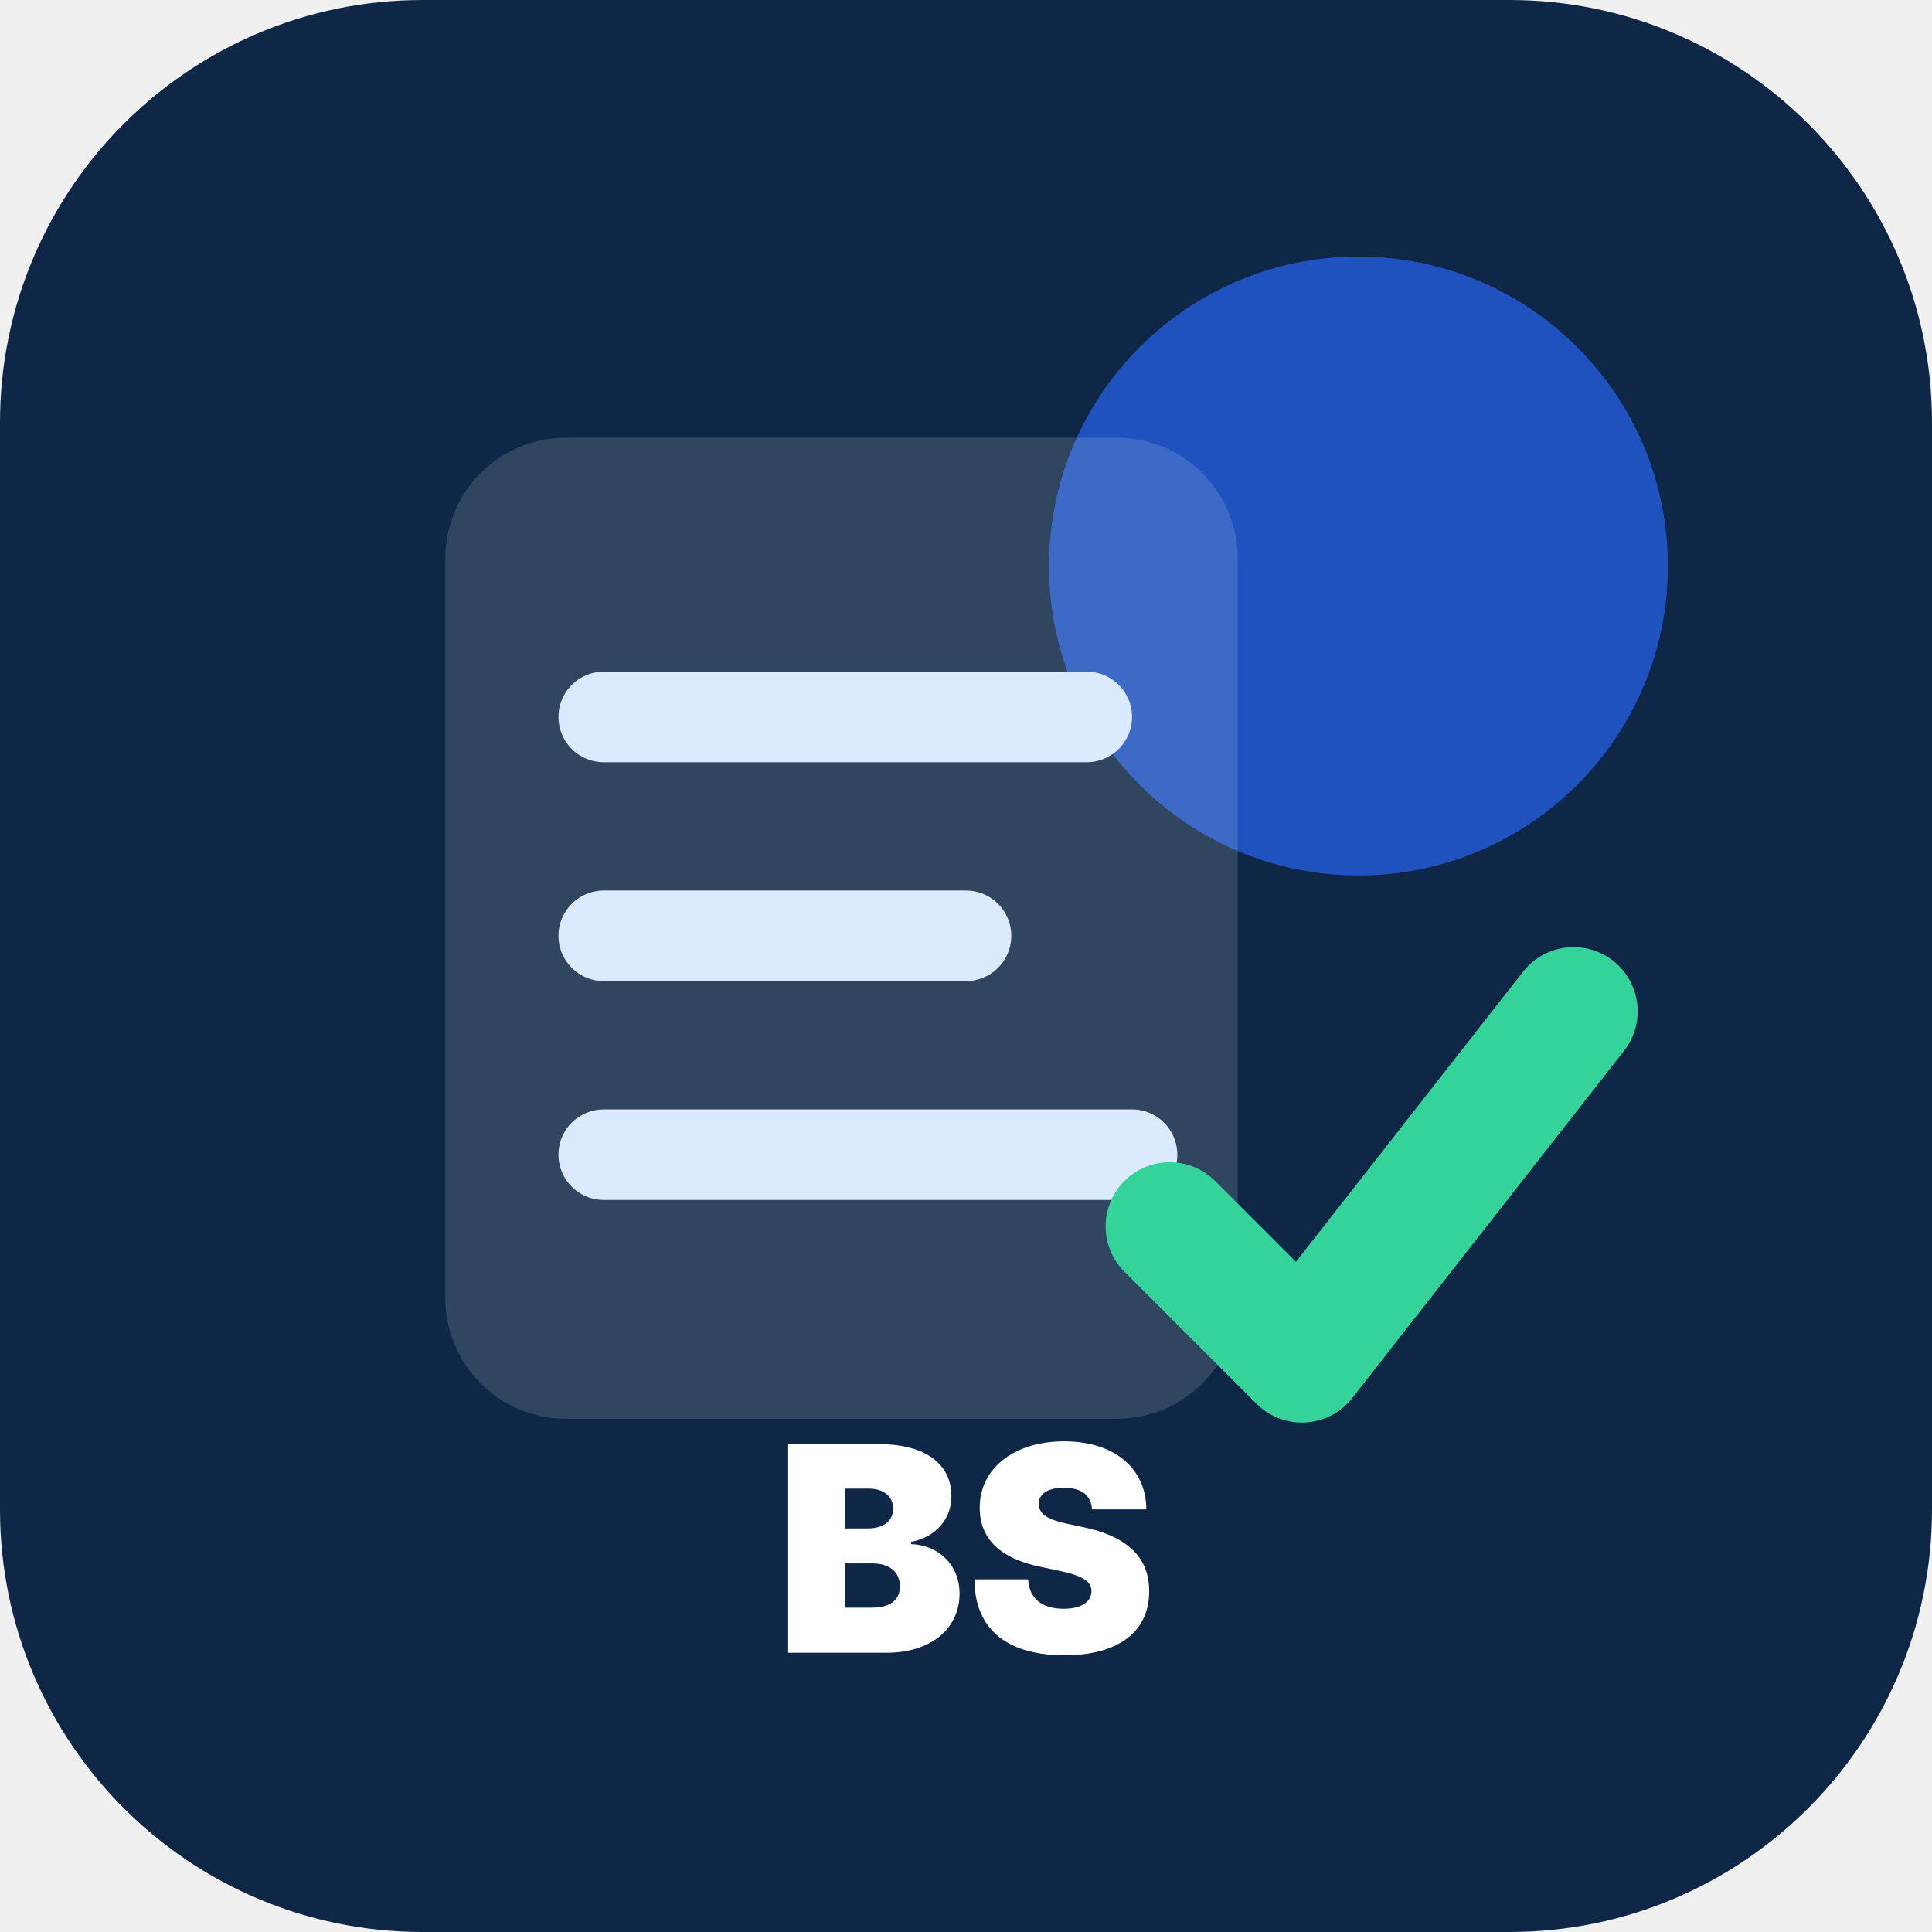
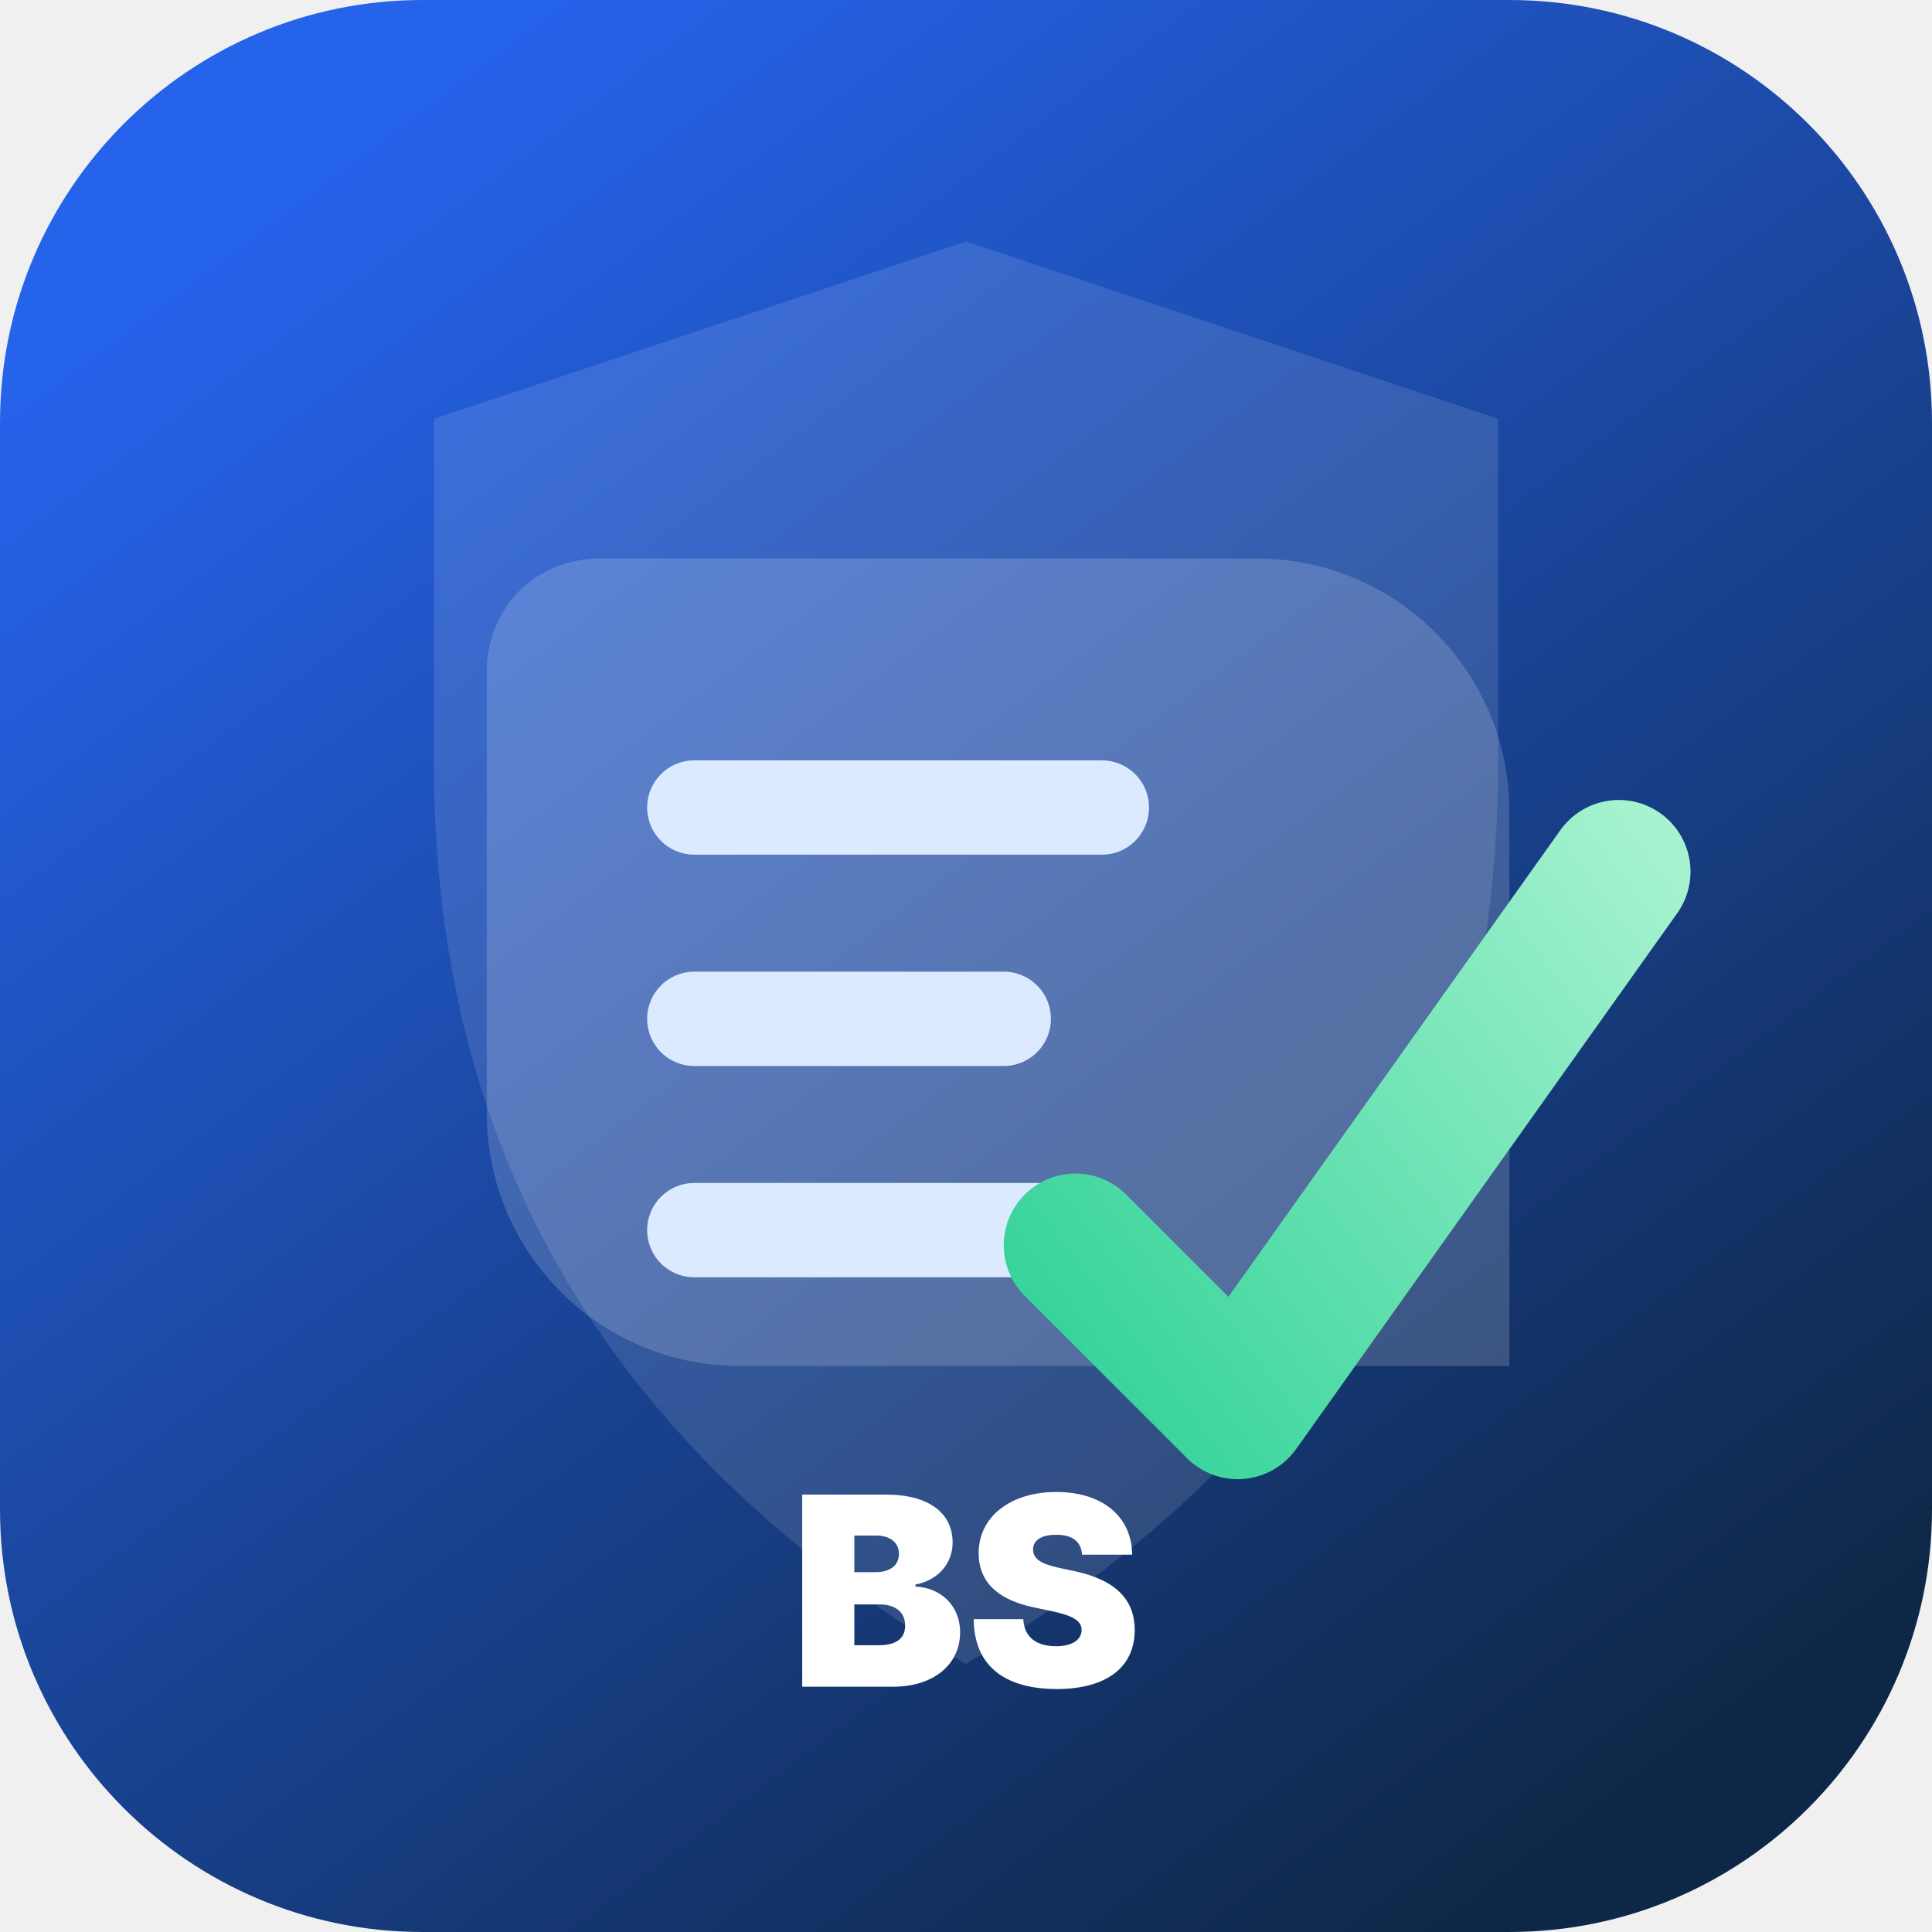
- <svg xmlns="http://www.w3.org/2000/svg" viewBox="0 0 512 512" role="img" aria-labelledby="title">
-   <rect width="512" height="512" rx="112" fill="#0f2747" />
-   <circle cx="360" cy="150" r="82" fill="#2563eb" opacity=".72" />
-   <rect x="118" y="116" width="210" height="260" rx="32" fill="#ffffff" opacity=".14" />
-   <path d="M160 190h128M160 248h96M160 306h140" stroke="#dbeafe" stroke-width="24" stroke-linecap="round" />
-   <path d="M310 325l35 35 72-92" fill="none" stroke="#34d399" stroke-width="34" stroke-linecap="round" stroke-linejoin="round" />
-   <text x="256" y="438" text-anchor="middle" font-family="Inter, Arial" font-size="76" font-weight="900" fill="#fff">BS</text>
+ <svg xmlns="http://www.w3.org/2000/svg" viewBox="0 0 512 512" role="img" aria-labelledby="title desc">
+   <defs>
+     <linearGradient id="bg" x1="94" y1="36" x2="426" y2="478" gradientUnits="userSpaceOnUse">
+       <stop stop-color="#2563eb" />
+       <stop offset="1" stop-color="#0f2747" />
+     </linearGradient>
+     <linearGradient id="accent" x1="241" y1="313" x2="413" y2="183" gradientUnits="userSpaceOnUse">
+       <stop stop-color="#34d399" />
+       <stop offset="1" stop-color="#a7f3d0" />
+     </linearGradient>
+   </defs>
+   <rect width="512" height="512" rx="112" fill="url(#bg)" />
+   <path d="M256 64 397 111v91c0 118-60 190-141 239-81-49-141-121-141-239v-91L256 64Z" fill="#ffffff" opacity=".12" />
+   <path d="M159 148h174c37 0 67 30 67 67v147H196c-37 0-67-30-67-67V178c0-17 13-30 30-30Z" fill="#ffffff" opacity=".17" />
+   <path d="M184 214h108M184 270h82M184 326h104" stroke="#dbeafe" stroke-width="25" stroke-linecap="round" />
+   <path d="m285 330 43 43 101-142" fill="none" stroke="url(#accent)" stroke-width="38" stroke-linecap="round" stroke-linejoin="round" />
+   <text x="256" y="447" text-anchor="middle" font-family="Inter, Arial, sans-serif" font-size="70" font-weight="900" fill="#fff">BS</text>
</svg>
